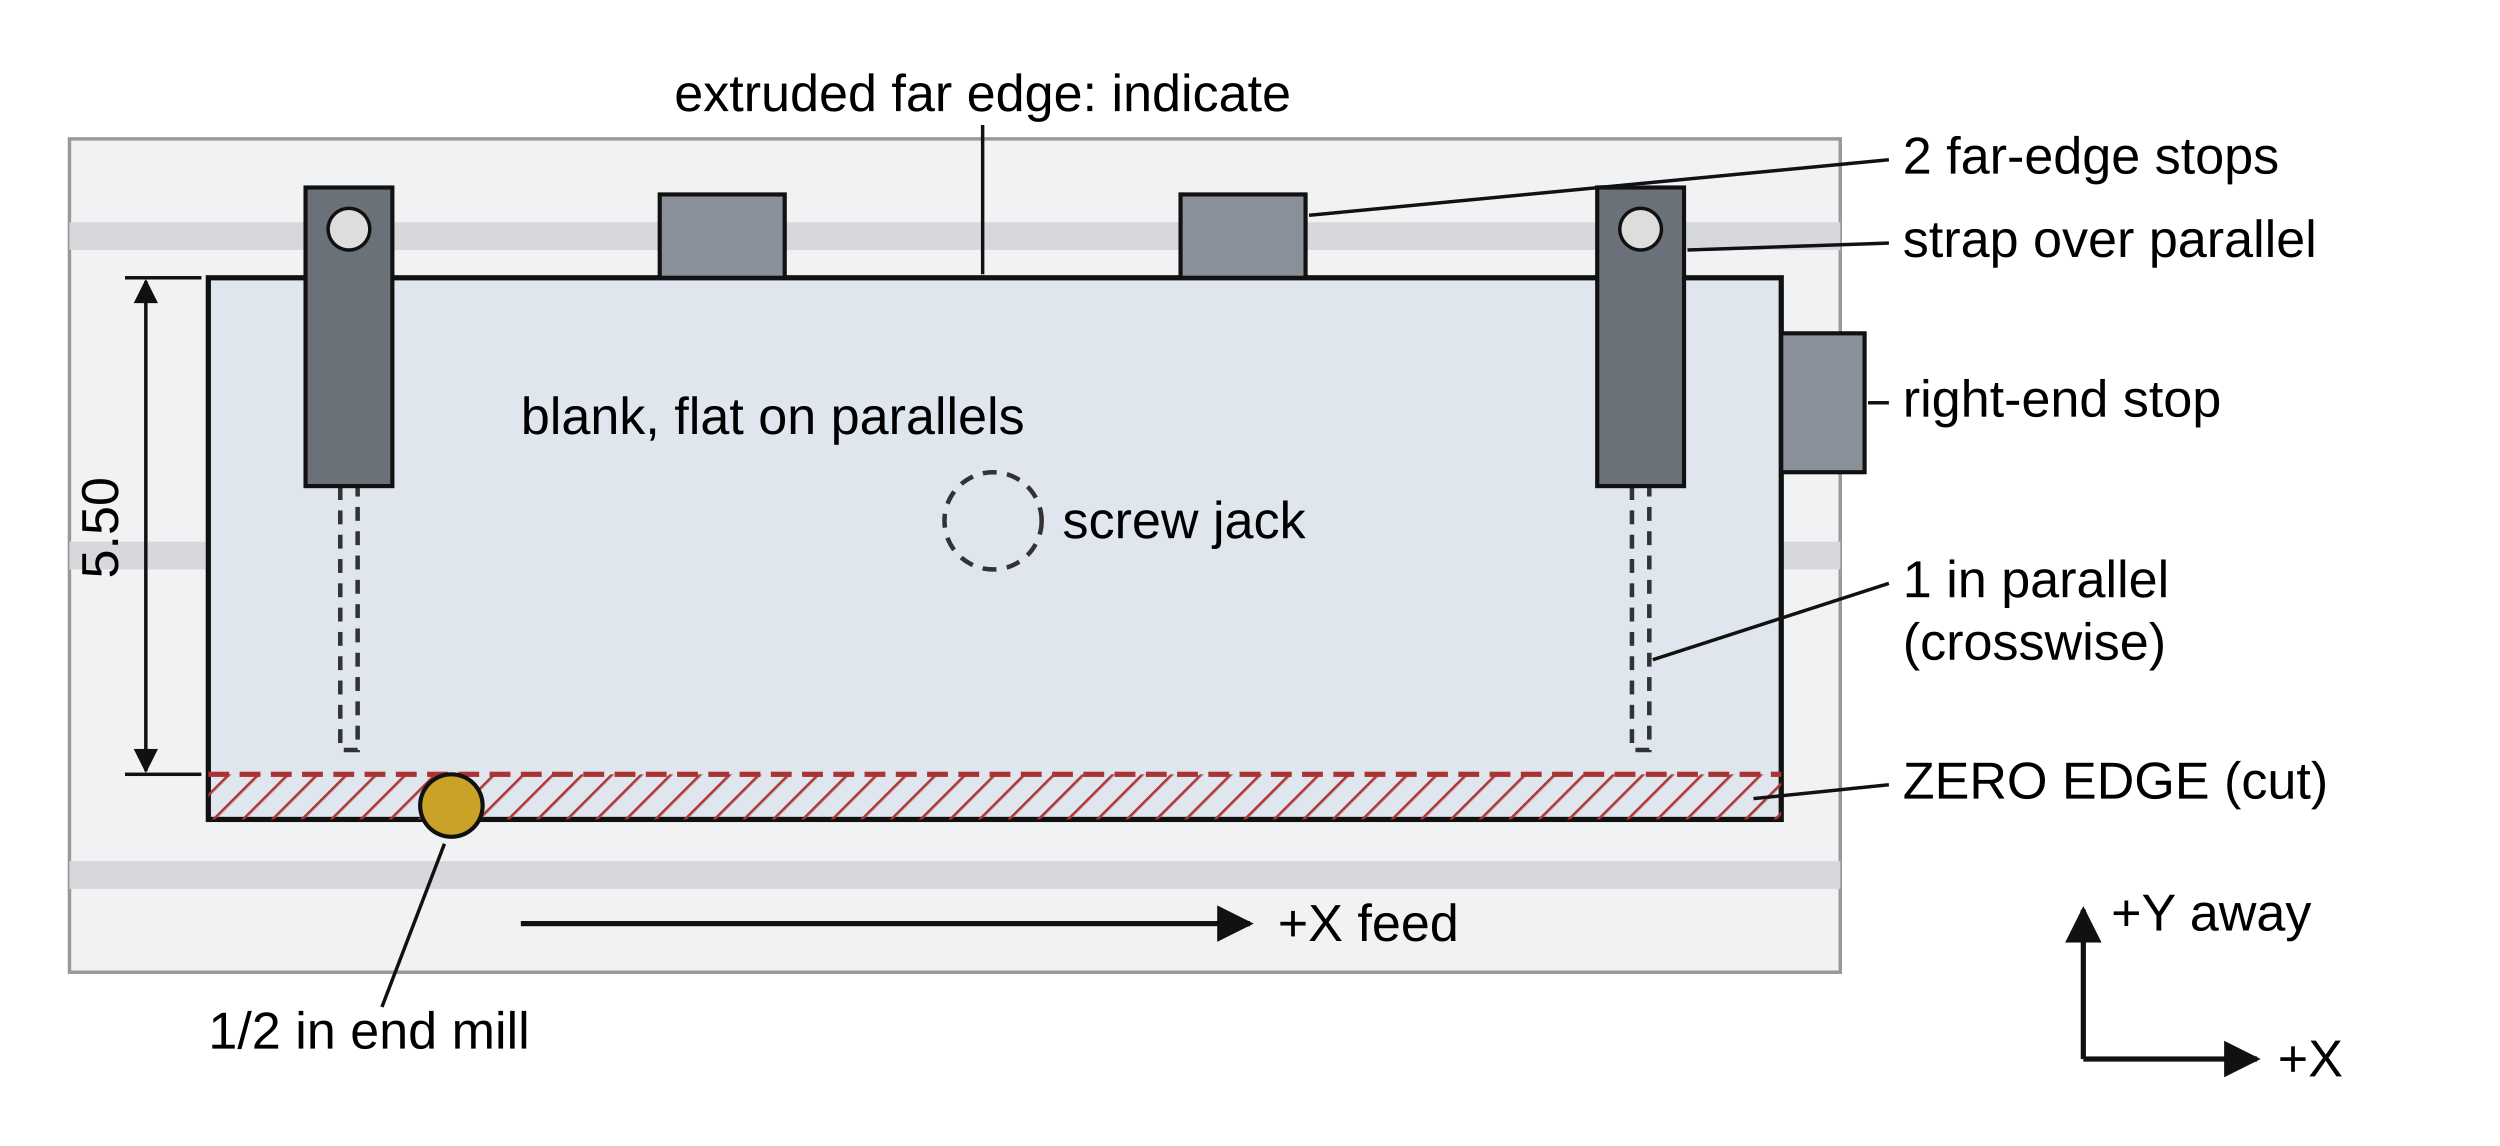
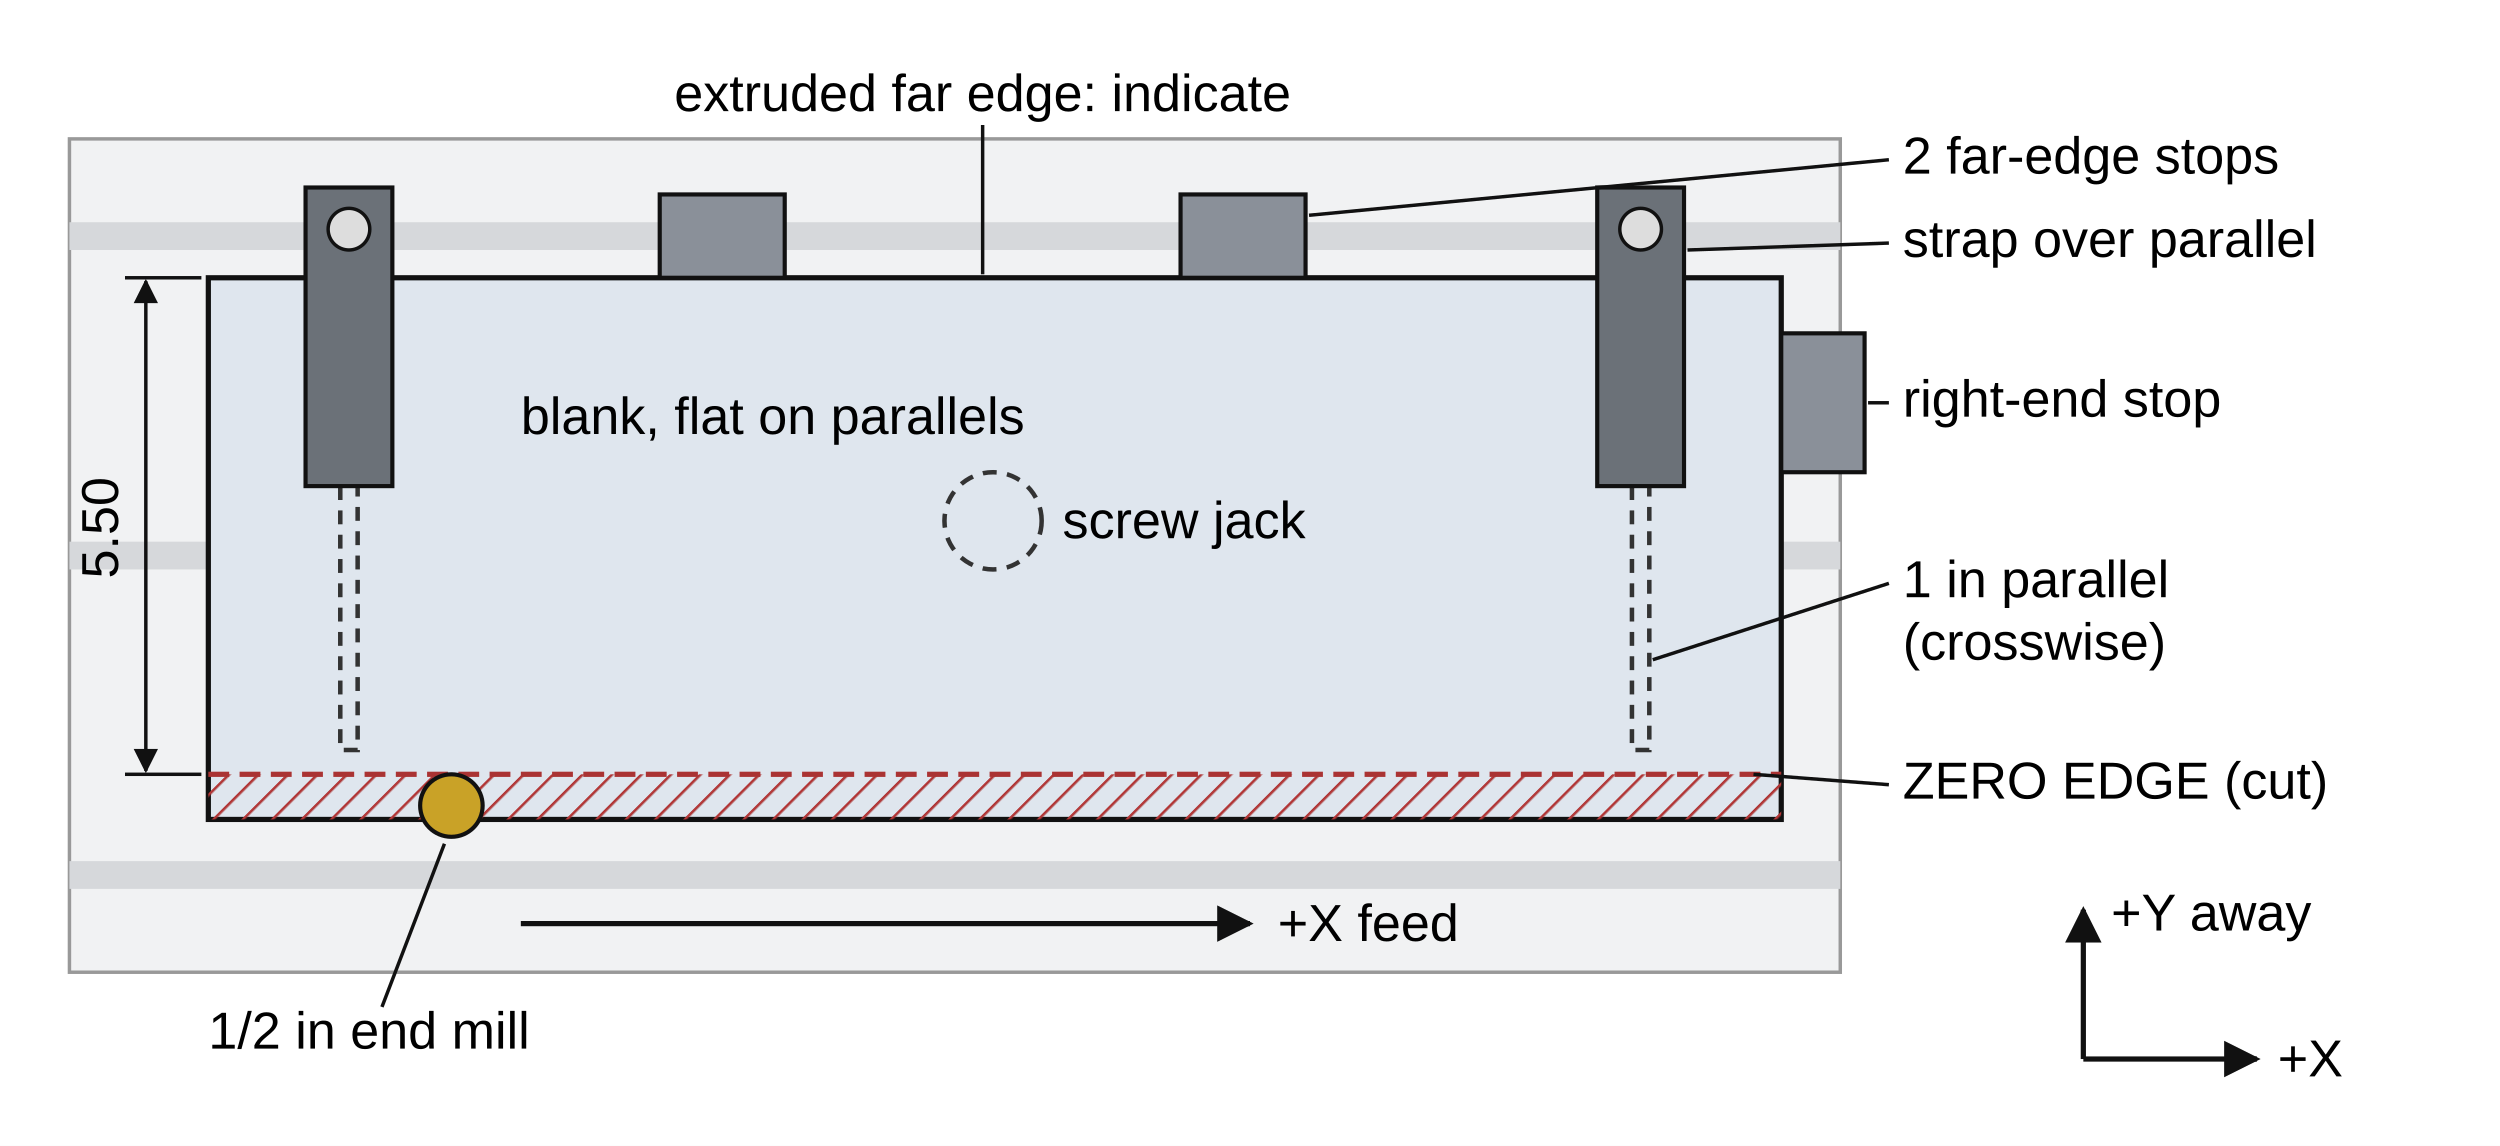
<svg xmlns="http://www.w3.org/2000/svg" viewBox="0 0 720 330" width="720" height="330" font-family="Arial, Helvetica, sans-serif" font-size="15">
  <defs>
    <marker id="arr" viewBox="0 0 10 10" refX="9" refY="5" markerWidth="7" markerHeight="7" orient="auto-start-reverse">
      <path d="M0 0L10 5L0 10z" fill="#111" />
    </marker>
    <pattern id="cut" width="6" height="6" patternUnits="userSpaceOnUse" patternTransform="rotate(45)">
      <line x1="0" y1="0" x2="0" y2="6" stroke="#a33" stroke-width="1.5" />
    </pattern>
  </defs>
  <rect width="720" height="330" fill="#fff" />
  <rect x="20" y="40" width="510" height="240" fill="#f1f2f3" stroke="#999" />
  <g fill="#d6d8db">
    <rect x="20" y="64" width="510" height="8" />
    <rect x="20" y="156" width="510" height="8" />
    <rect x="20" y="248" width="510" height="8" />
  </g>
  <rect x="60" y="80" width="453" height="156" fill="#dfe6ee" stroke="#111" stroke-width="1.5" />
  <rect x="60" y="223" width="453" height="13" fill="url(#cut)" />
  <line x1="60" y1="223" x2="513" y2="223" stroke="#a33" stroke-width="1.5" stroke-dasharray="6 3" />
  <g fill="none" stroke="#333" stroke-width="1.3" stroke-dasharray="4 3">
    <rect x="98" y="74" width="5" height="142" />
    <rect x="470" y="74" width="5" height="142" />
  </g>
  <circle cx="286" cy="150" r="14" fill="none" stroke="#333" stroke-width="1.3" stroke-dasharray="4 3" />
  <g fill="#8a9099" stroke="#111" stroke-width="1.2">
    <rect x="190" y="56" width="36" height="24" />
    <rect x="340" y="56" width="36" height="24" />
    <rect x="513" y="96" width="24" height="40" />
  </g>
  <g fill="#6b7178" stroke="#111" stroke-width="1.2">
    <rect x="88" y="54" width="25" height="86" />
    <rect x="460" y="54" width="25" height="86" />
  </g>
  <circle cx="100.5" cy="66" r="6" fill="#ddd" stroke="#111" />
  <circle cx="472.5" cy="66" r="6" fill="#ddd" stroke="#111" />
  <circle cx="130" cy="232" r="9" fill="#c9a227" stroke="#111" stroke-width="1.2" />
  <line x1="150" y1="266" x2="360" y2="266" stroke="#111" stroke-width="1.5" marker-end="url(#arr)" />
  <text x="368" y="271">+X feed</text>
  <g stroke="#111" stroke-width="1">
    <line x1="58" y1="80" x2="36" y2="80" />
    <line x1="58" y1="223" x2="36" y2="223" />
    <line x1="42" y1="81" x2="42" y2="222" marker-start="url(#arr)" marker-end="url(#arr)" />
  </g>
  <text transform="translate(34 152) rotate(-90)" text-anchor="middle">5.50</text>
  <text x="150" y="125">blank, flat on parallels</text>
  <text x="306" y="155">screw jack</text>
  <text x="283" y="32" text-anchor="middle">extruded far edge: indicate</text>
  <line x1="283" y1="36" x2="283" y2="79" stroke="#111" stroke-width="1" />
  <text x="60" y="302">1/2 in end mill</text>
  <line x1="110" y1="290" x2="128" y2="243" stroke="#111" stroke-width="1" />
  <text x="548" y="50">2 far-edge stops</text>
  <line x1="544" y1="46" x2="377" y2="62" stroke="#111" stroke-width="1" />
  <text x="548" y="74">strap over parallel</text>
  <line x1="544" y1="70" x2="486" y2="72" stroke="#111" stroke-width="1" />
  <text x="548" y="120">right-end stop</text>
  <line x1="544" y1="116" x2="538" y2="116" stroke="#111" stroke-width="1" />
  <text x="548" y="172">1 in parallel</text>
  <text x="548" y="190">(crosswise)</text>
  <line x1="544" y1="168" x2="476" y2="190" stroke="#111" stroke-width="1" />
  <text x="548" y="230">ZERO EDGE (cut)</text>
-   <line x1="544" y1="226" x2="505" y2="230" stroke="#111" stroke-width="1" />
+   <line x1="544" y1="226" x2="505" y2="223" stroke="#111" stroke-width="1" />
  <g stroke="#111" stroke-width="1.5">
    <line x1="600" y1="305" x2="650" y2="305" marker-end="url(#arr)" />
    <line x1="600" y1="305" x2="600" y2="262" marker-end="url(#arr)" />
  </g>
  <text x="656" y="310">+X</text>
  <text x="608" y="268">+Y away</text>
</svg>
